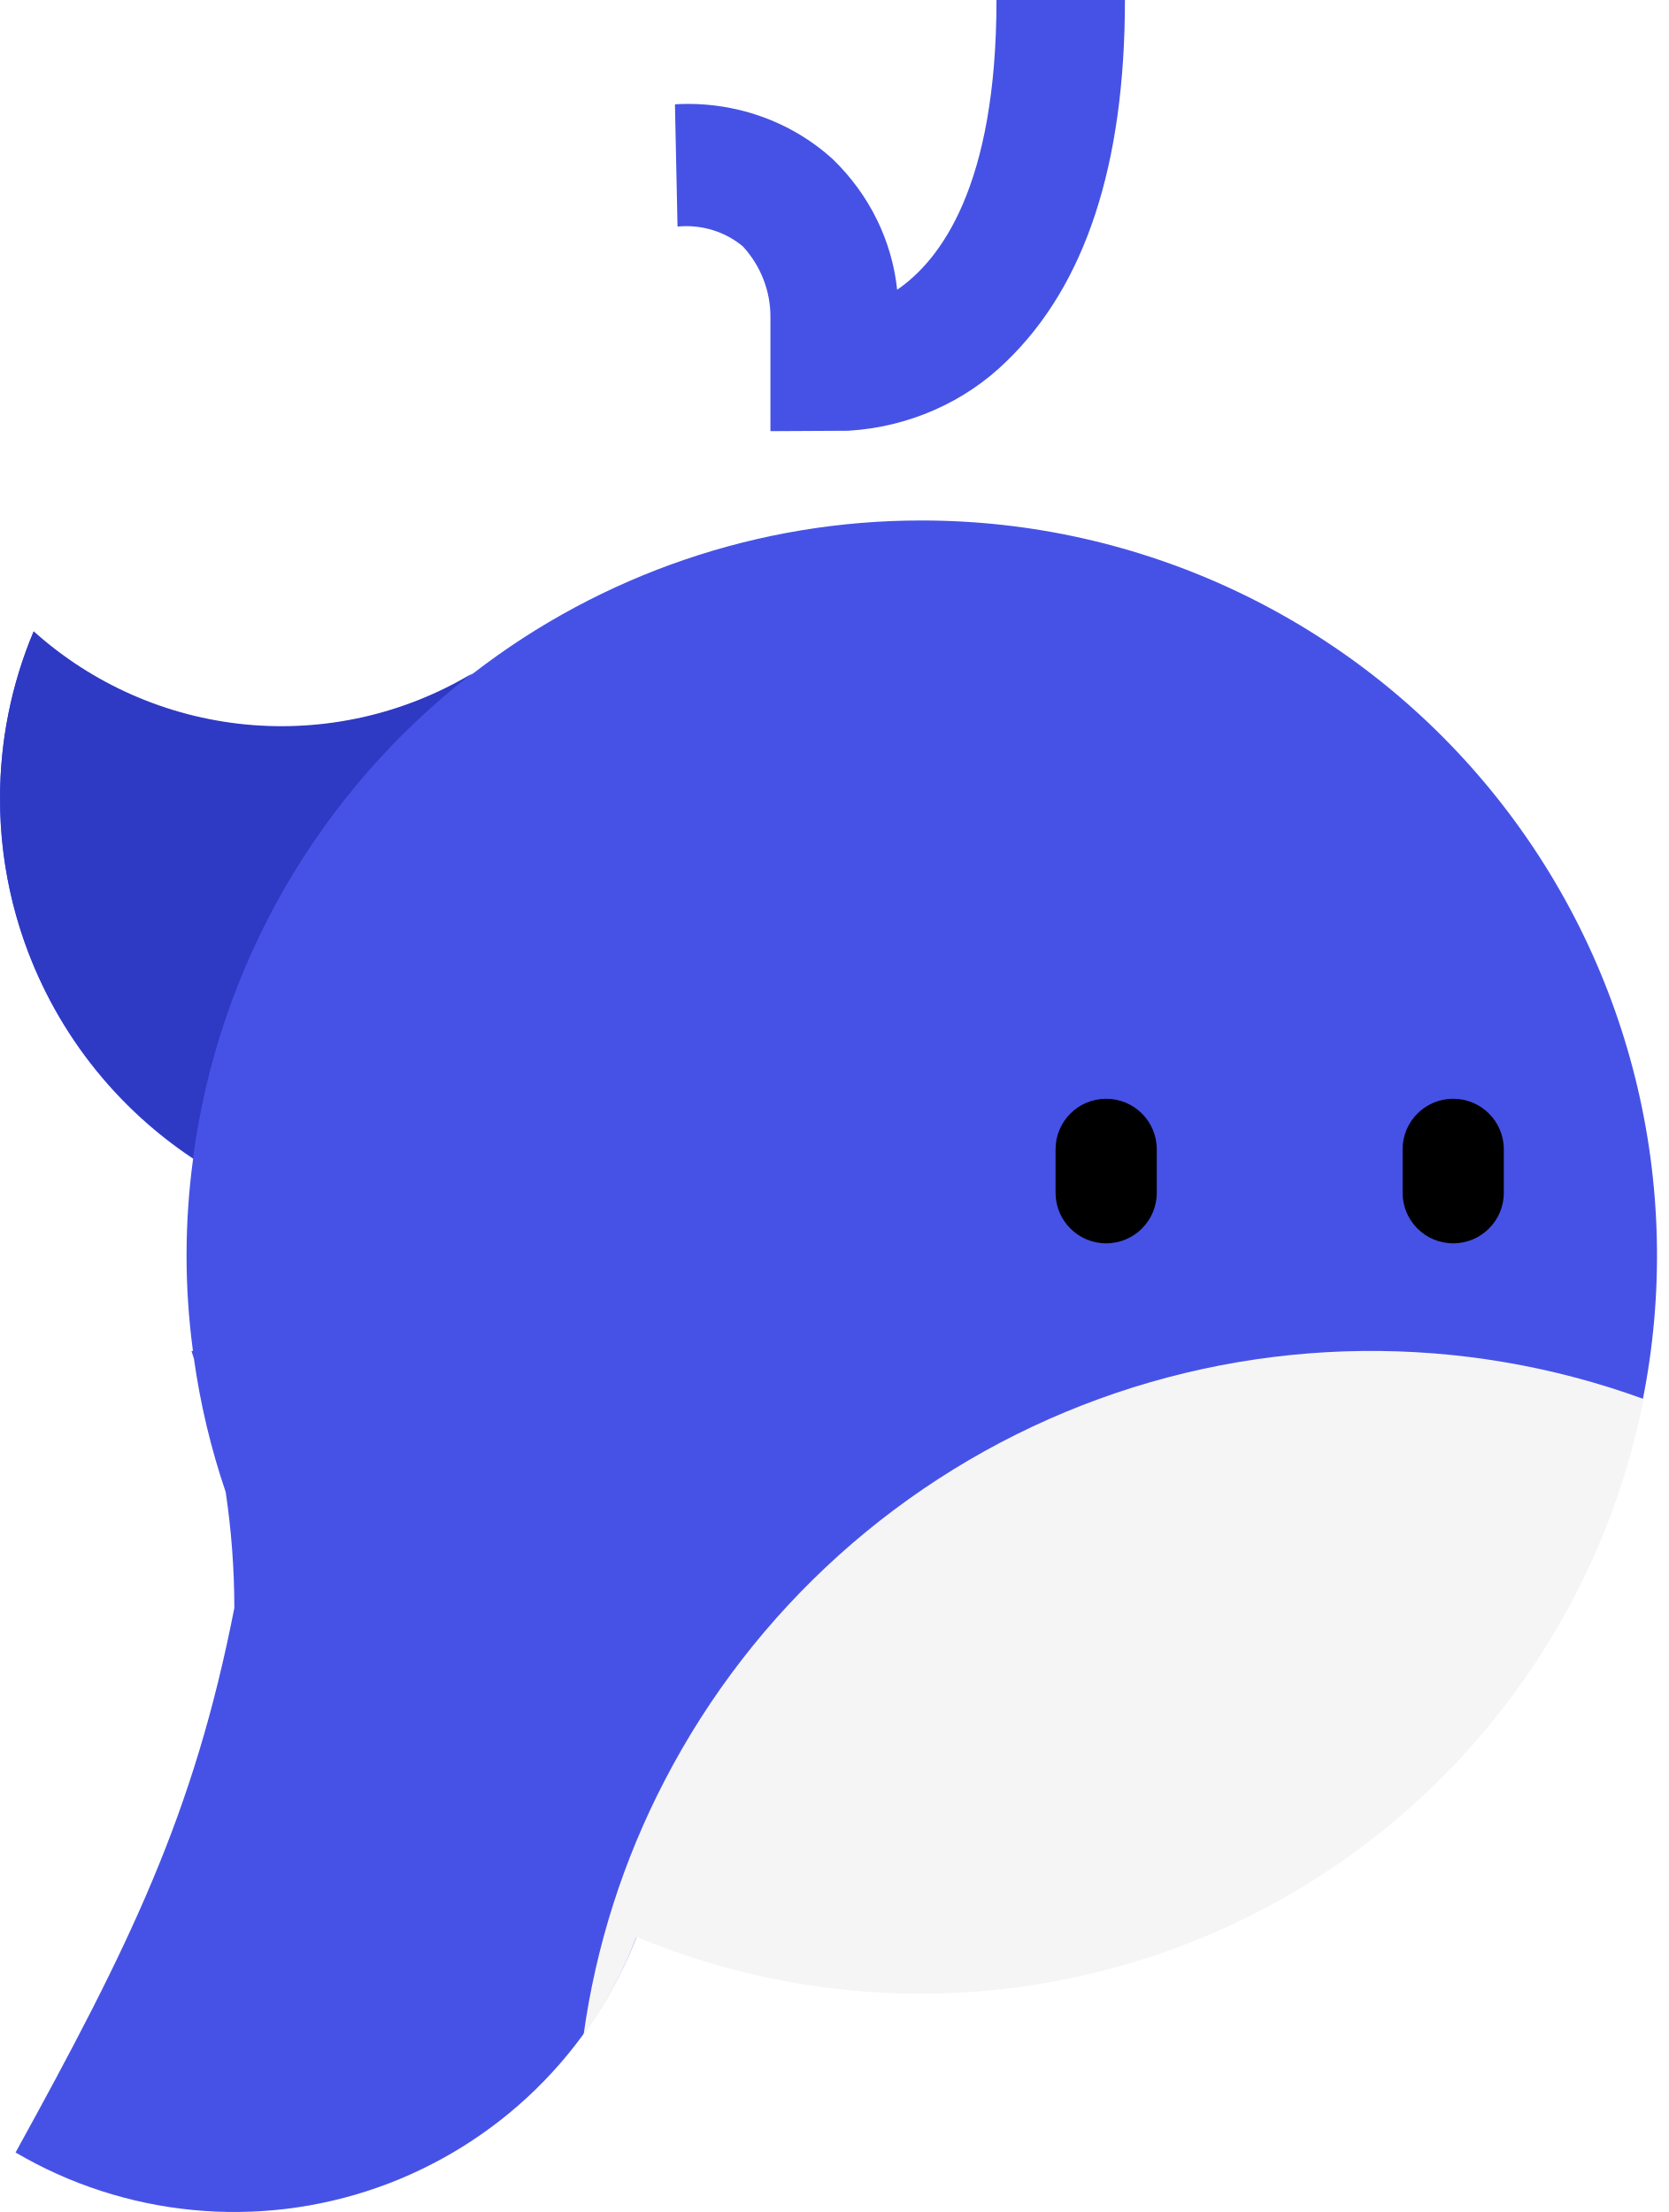
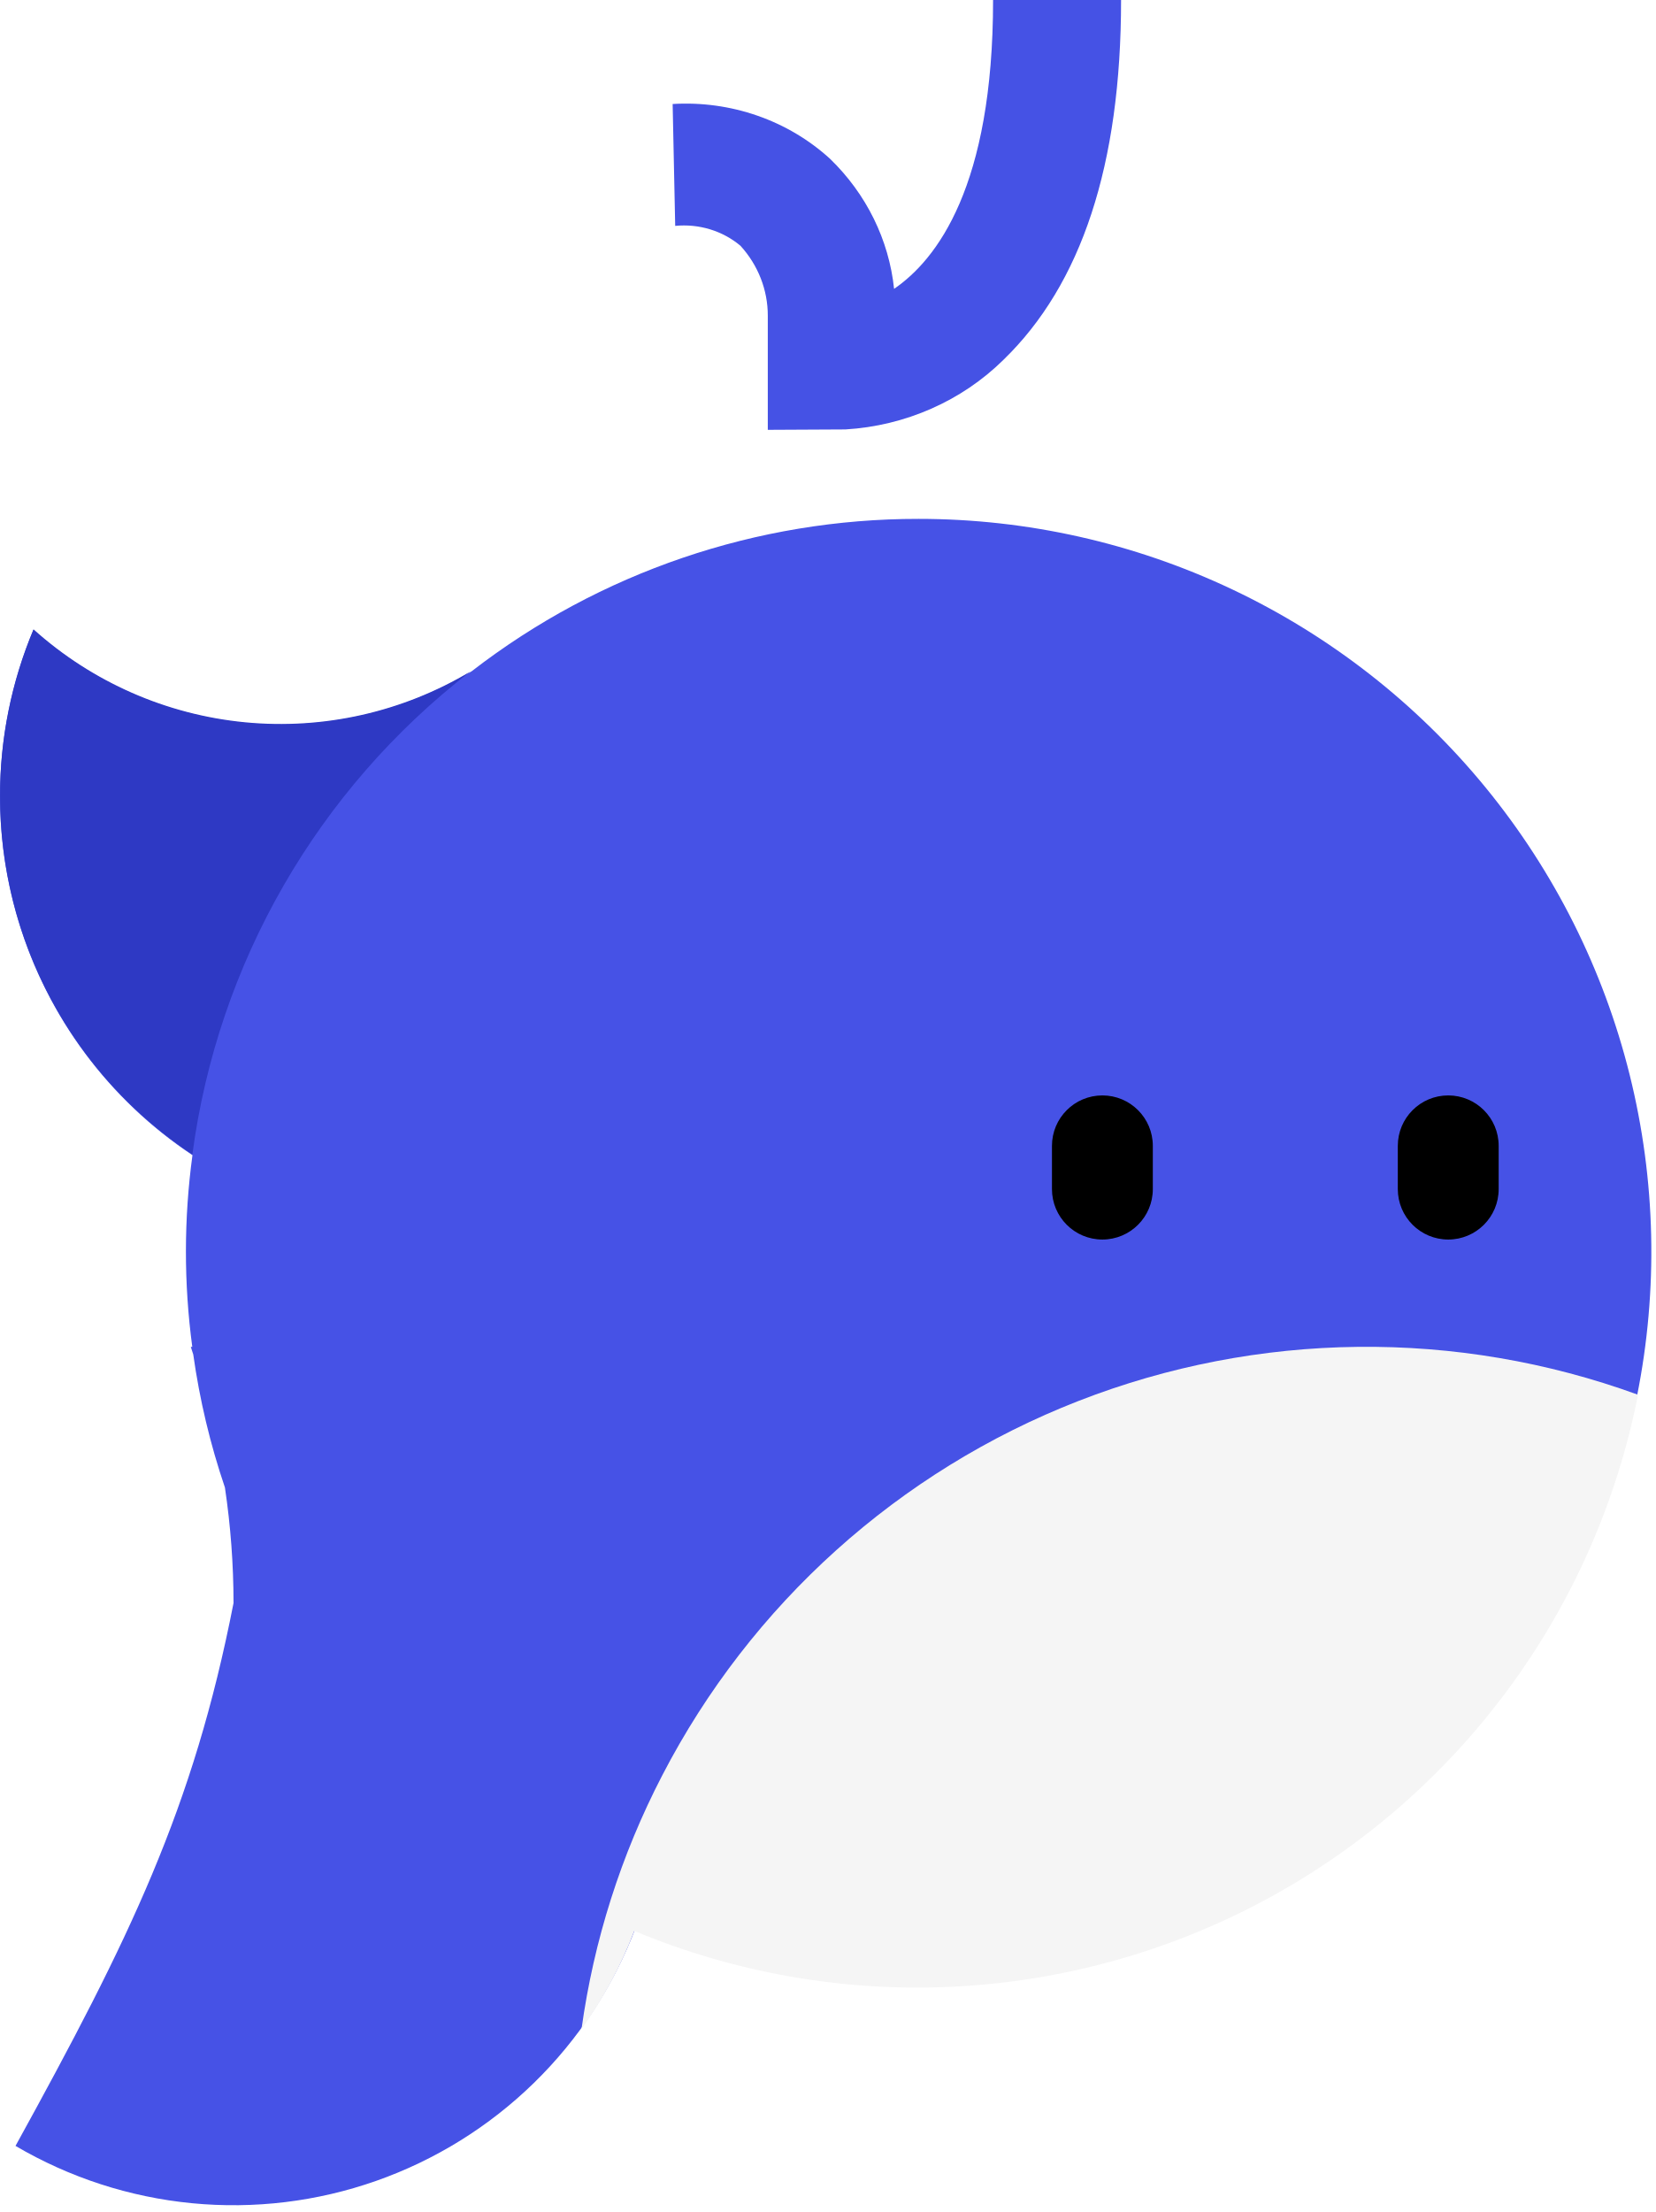
- <svg xmlns="http://www.w3.org/2000/svg" width="89" height="118" viewBox="0 0 89 118" fill="none">
-   <path d="M41.092 23V16.891C41.095 15.518 40.576 14.19 39.631 13.152C39.157 12.754 38.603 12.454 38.001 12.271C37.4 12.088 36.765 12.025 36.137 12.087L36 5.565C37.541 5.472 39.087 5.684 40.537 6.19C41.988 6.695 43.312 7.482 44.426 8.5C46.367 10.38 47.576 12.834 47.852 15.457C50.135 13.891 53.149 9.978 53.149 0H60C60 8.826 57.876 15.217 53.697 19.261C51.466 21.459 48.453 22.785 45.248 22.978L41.092 23Z" fill="#4552E5" />
-   <path d="M49.169 27.765C40.511 27.754 32.096 30.621 25.247 35.916C21.617 38.111 17.378 39.081 13.155 38.683C8.932 38.286 4.948 36.542 1.791 33.709C-0.281 38.651 -0.565 44.162 0.989 49.291C2.542 54.42 5.835 58.848 10.3 61.811C9.837 65.213 9.834 68.663 10.291 72.066C10.265 72.066 10.238 72.066 10.213 72.072C10.258 72.205 10.298 72.342 10.343 72.476C10.683 74.897 11.251 77.281 12.038 79.596C12.343 81.642 12.497 83.707 12.499 85.776C10.343 96.79 6.941 103.732 0.83 114.825C3.718 116.522 6.942 117.569 10.276 117.892C13.61 118.215 16.974 117.807 20.134 116.696C23.294 115.584 26.174 113.797 28.572 111.458C30.97 109.119 32.829 106.286 34.019 103.154C39.373 105.396 45.158 106.421 50.957 106.156C56.756 105.89 62.423 104.341 67.55 101.619C72.678 98.898 77.137 95.072 80.606 90.418C84.075 85.764 86.468 80.398 87.612 74.707C88.755 69.016 88.621 63.142 87.219 57.509C85.817 51.876 83.182 46.625 79.504 42.134C75.827 37.643 71.198 34.025 65.952 31.54C60.706 29.055 54.974 27.765 49.169 27.765Z" fill="#4652E6" />
-   <path d="M87.666 74.631C86.54 80.35 84.157 85.747 80.688 90.431C77.22 95.116 72.753 98.971 67.612 101.717C62.47 104.463 56.783 106.031 50.961 106.309C45.138 106.586 39.327 105.566 33.948 103.321C33.239 105.186 32.289 106.951 31.123 108.57C31.779 103.832 33.24 99.241 35.445 94.996C40.188 85.834 48.105 78.714 57.716 74.966C67.327 71.218 77.975 71.099 87.667 74.631H87.666Z" fill="#F5F5F5" />
-   <path d="M0.003 42.591C-0.002 39.529 0.606 36.497 1.794 33.675C4.939 36.499 8.906 38.242 13.113 38.648C17.321 39.054 21.548 38.102 25.175 35.932C17.001 42.248 11.653 51.537 10.295 61.777C7.129 59.677 4.532 56.826 2.737 53.478C0.941 50.13 0.001 46.39 0.003 42.591Z" fill="#2E39C4" />
-   <rect x="56.3" y="58.614" width="5.399" height="7.712" rx="2.699" fill="black" />
-   <rect x="74.81" y="58.614" width="5.399" height="7.712" rx="2.699" fill="black" />
+ <svg xmlns="http://www.w3.org/2000/svg" width="119" height="159" viewBox="0 0 119 159" fill="none">
+   <path d="M55.201 30.897V22.691C55.204 20.846 54.507 19.062 53.238 17.668C52.602 17.133 51.856 16.73 51.049 16.484C50.241 16.238 49.388 16.154 48.544 16.237L48.36 7.476C50.431 7.35 52.507 7.636 54.455 8.315C56.404 8.993 58.183 10.05 59.68 11.418C62.287 13.943 63.911 17.24 64.281 20.763C67.349 18.661 71.398 13.404 71.398 0H80.6C80.6 11.856 77.748 20.442 72.134 25.874C69.137 28.827 65.089 30.608 60.784 30.868L55.201 30.897Z" fill="#4552E5" />
+   <path d="M66.05 37.297C54.421 37.283 43.116 41.135 33.915 48.248C29.039 51.196 23.345 52.499 17.671 51.965C11.998 51.431 6.647 49.088 2.406 45.282C-0.377 51.922 -0.758 59.324 1.328 66.215C3.414 73.105 7.838 79.053 13.837 83.033C13.215 87.604 13.21 92.238 13.824 96.809C13.789 96.809 13.754 96.809 13.719 96.817C13.78 96.996 13.833 97.18 13.894 97.36C14.351 100.613 15.114 103.815 16.171 106.924C16.581 109.672 16.788 112.447 16.79 115.226C13.894 130.023 9.324 139.347 1.115 154.249C4.995 156.529 9.325 157.935 13.804 158.369C18.283 158.803 22.802 158.255 27.047 156.762C31.292 155.269 35.16 152.868 38.382 149.726C41.603 146.585 44.1 142.778 45.699 138.571C52.892 141.583 60.663 142.96 68.453 142.603C76.243 142.247 83.856 140.165 90.743 136.51C97.631 132.854 103.621 127.714 108.281 121.462C112.942 115.21 116.156 108.002 117.692 100.357C119.228 92.712 119.048 84.821 117.165 77.254C115.282 69.688 111.742 62.633 106.802 56.6C101.861 50.567 95.643 45.706 88.596 42.368C81.549 39.03 73.848 37.298 66.05 37.297Z" fill="#4652E6" />
+   <path d="M117.765 100.255C116.252 107.937 113.05 115.188 108.391 121.48C103.732 127.773 97.731 132.952 90.825 136.641C83.918 140.329 76.278 142.436 68.456 142.809C60.635 143.182 52.829 141.811 45.603 138.796C44.65 141.301 43.374 143.672 41.809 145.847C42.689 139.482 44.653 133.315 47.614 127.612C53.985 115.305 64.62 105.74 77.531 100.705C90.442 95.67 104.746 95.51 117.766 100.255H117.765Z" fill="#F5F5F5" />
+   <path d="M0.004 57.214C-0.003 53.101 0.815 49.028 2.409 45.237C6.634 49.031 11.963 51.372 17.616 51.918C23.268 52.463 28.946 51.184 33.819 48.269C22.838 56.753 15.654 69.232 13.83 82.988C9.577 80.167 6.089 76.337 3.676 71.84C1.263 67.343 0.002 62.318 0.004 57.214Z" fill="#2E39C4" />
+   <rect x="75.631" y="78.739" width="7.252" height="10.36" rx="3.626" fill="black" />
+   <rect x="100.496" y="78.739" width="7.252" height="10.36" rx="3.626" fill="black" />
</svg>
